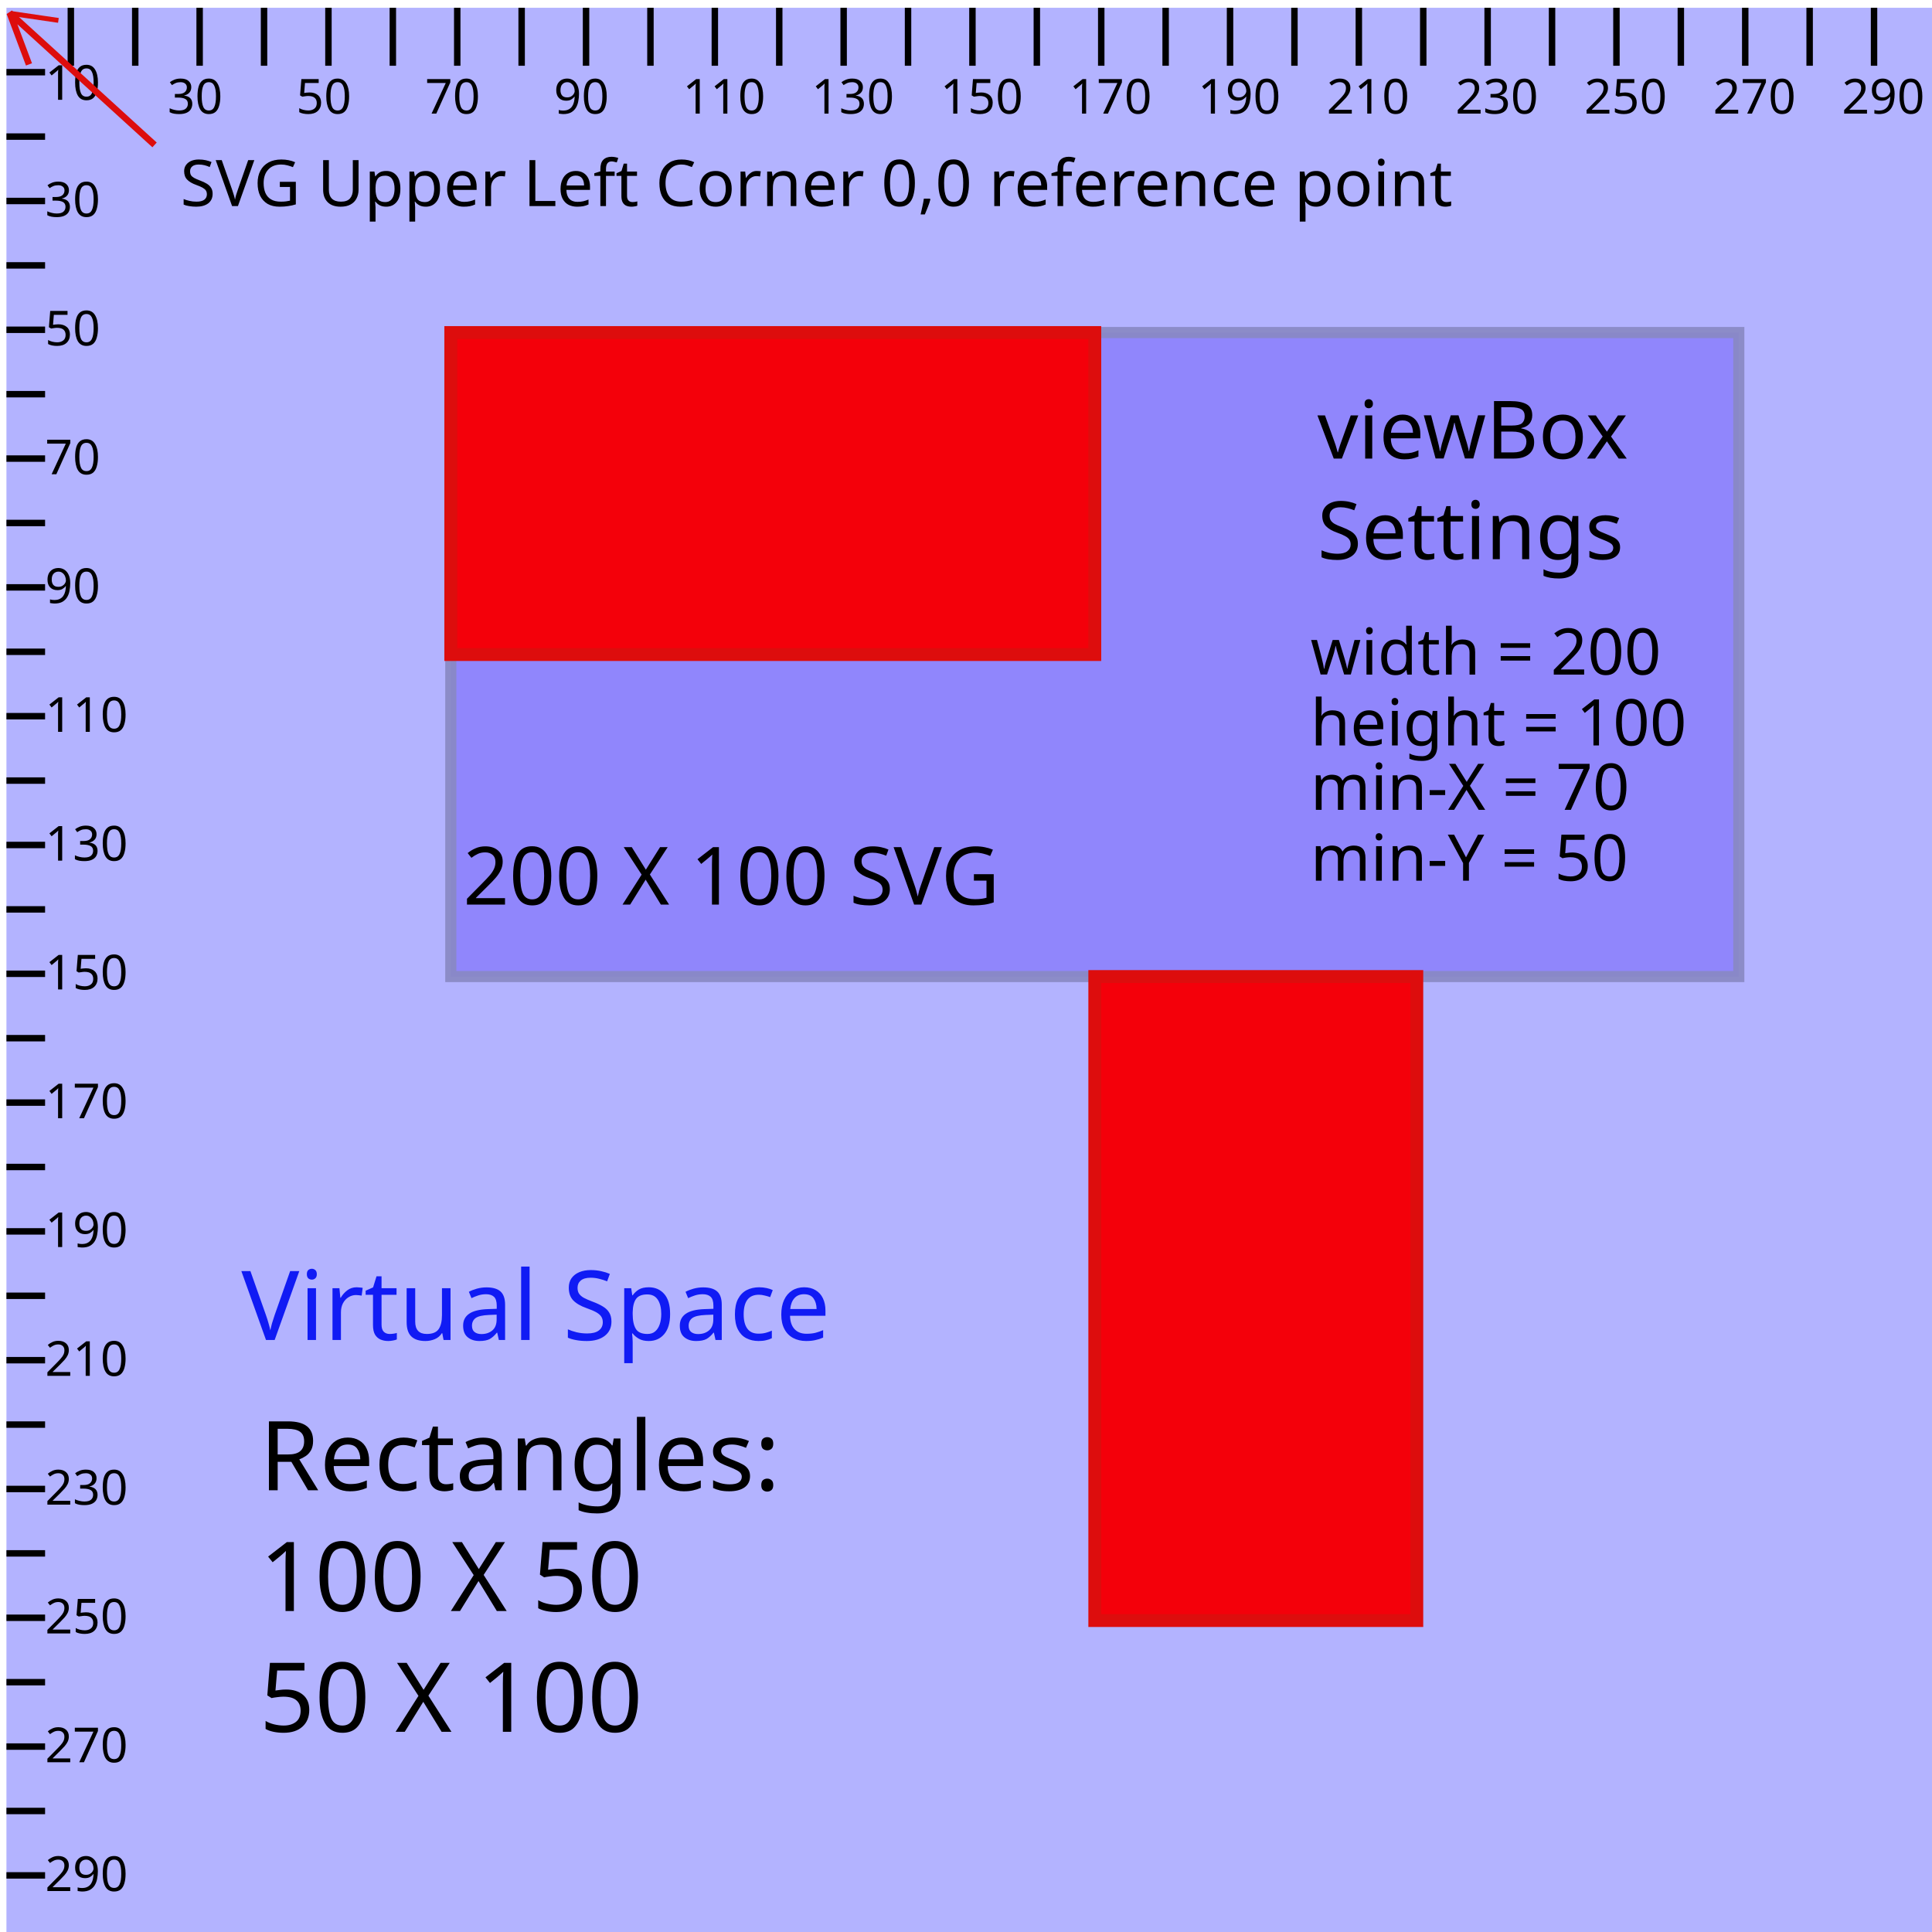
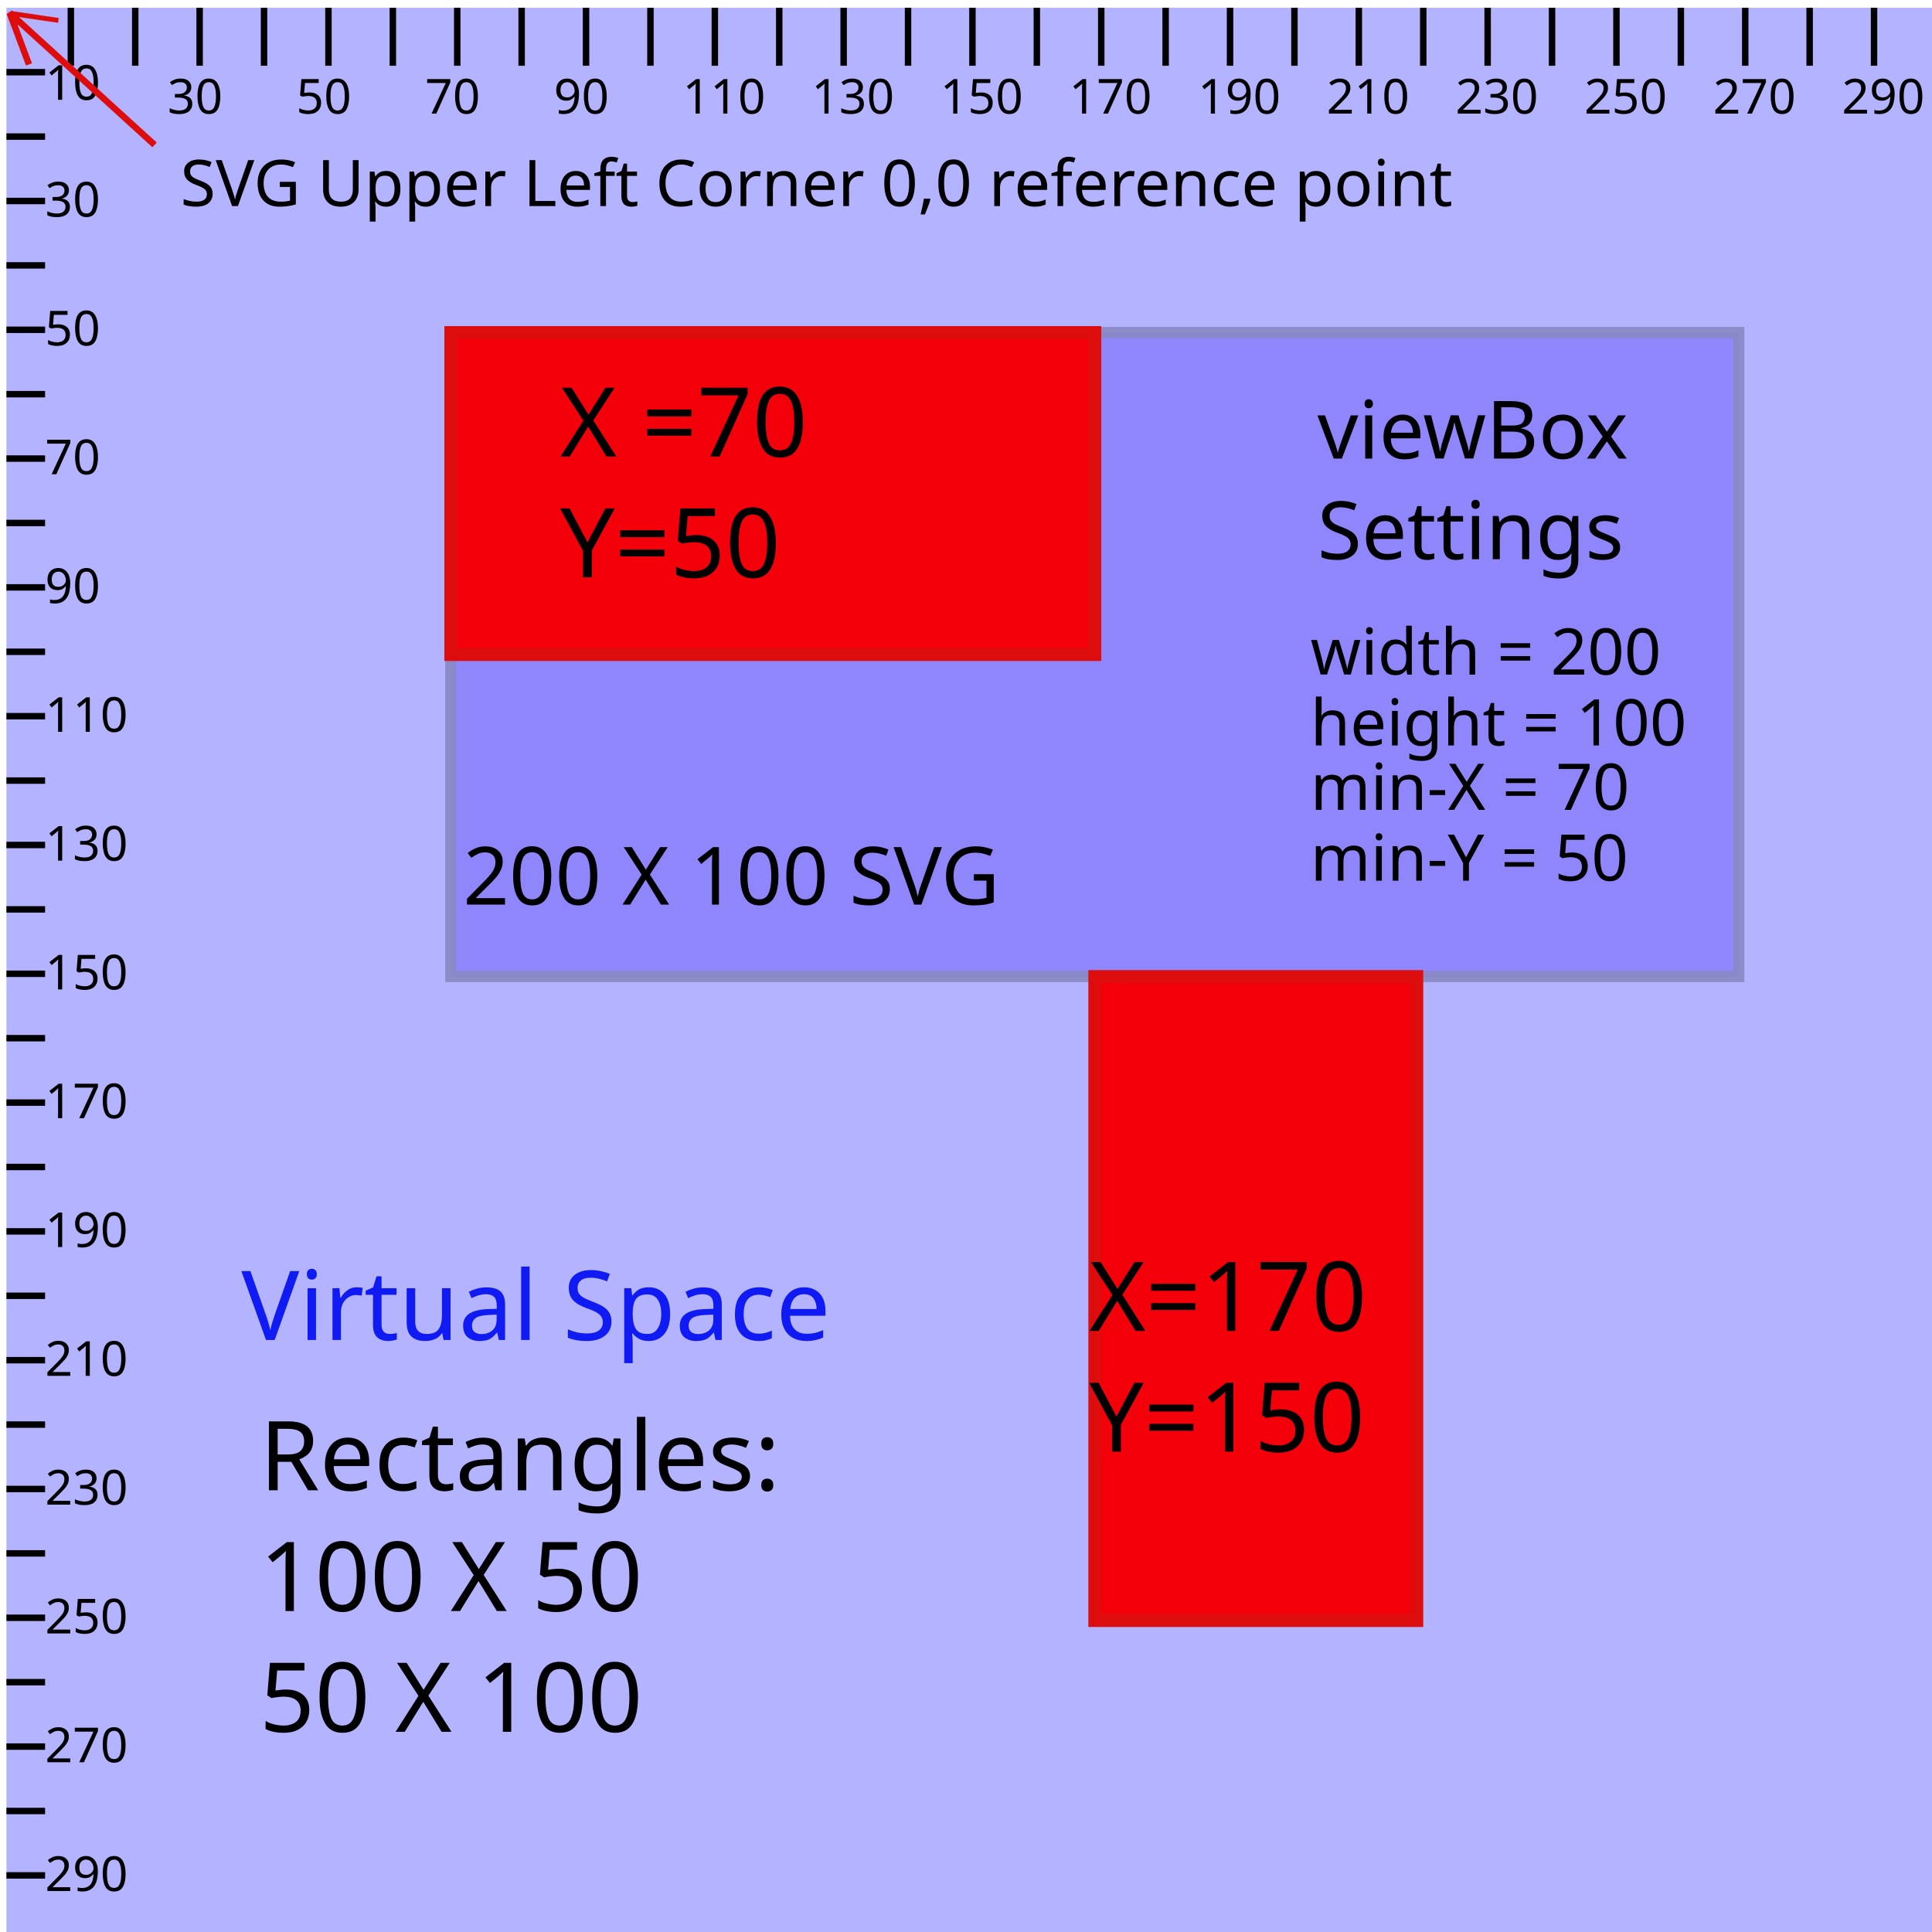
<svg xmlns="http://www.w3.org/2000/svg" width="300" height="300" viewBox="0 0 300 300" id="svg2" version="1.1">
  <defs id="defs4" />
  <g id="layer1" transform="translate(0,-752.3622)">
    <rect style="opacity:0.3;fill:#0000ff;fill-opacity:1" id="rect3340" width="300" x="1" y="753.571" height="300" />
    <path style="fill:none;fill-rule:evenodd;stroke:#000000;stroke-width:1px;stroke-linecap:butt;stroke-linejoin:miter;stroke-opacity:1" d="m 11,753.571 0,9" id="path3537" />
    <path style="fill:none;fill-rule:evenodd;stroke:#000000;stroke-width:1px;stroke-linecap:butt;stroke-linejoin:miter;stroke-opacity:1" d="m 21,753.571 0,9" id="path3539" />
    <path style="fill:none;fill-rule:evenodd;stroke:#000000;stroke-width:1px;stroke-linecap:butt;stroke-linejoin:miter;stroke-opacity:1" d="m 31,753.571 0,9" id="path3541" />
    <path style="fill:none;fill-rule:evenodd;stroke:#000000;stroke-width:1px;stroke-linecap:butt;stroke-linejoin:miter;stroke-opacity:1" d="m 41,753.571 0,9" id="path3543" />
    <path style="fill:none;fill-rule:evenodd;stroke:#000000;stroke-width:1px;stroke-linecap:butt;stroke-linejoin:miter;stroke-opacity:1" d="m 51,753.571 0,9" id="path3545" />
    <path style="fill:none;fill-rule:evenodd;stroke:#000000;stroke-width:1px;stroke-linecap:butt;stroke-linejoin:miter;stroke-opacity:1" d="m 61,753.571 0,9" id="path3547" />
    <path style="fill:none;fill-rule:evenodd;stroke:#000000;stroke-width:1px;stroke-linecap:butt;stroke-linejoin:miter;stroke-opacity:1" d="m 71,753.571 0,9" id="path3549" />
    <path style="fill:none;fill-rule:evenodd;stroke:#000000;stroke-width:1px;stroke-linecap:butt;stroke-linejoin:miter;stroke-opacity:1" d="m 81,753.571 0,9" id="path3551" />
    <path style="fill:none;fill-rule:evenodd;stroke:#000000;stroke-width:1px;stroke-linecap:butt;stroke-linejoin:miter;stroke-opacity:1" d="m 91,753.571 0,9" id="path3553" />
    <path style="fill:none;fill-rule:evenodd;stroke:#000000;stroke-width:1px;stroke-linecap:butt;stroke-linejoin:miter;stroke-opacity:1" d="m 101,753.571 0,9" id="path3555" />
    <path style="fill:none;fill-rule:evenodd;stroke:#000000;stroke-width:1px;stroke-linecap:butt;stroke-linejoin:miter;stroke-opacity:1" d="m 111,753.571 0,9" id="path3557" />
    <path style="fill:none;fill-rule:evenodd;stroke:#000000;stroke-width:1px;stroke-linecap:butt;stroke-linejoin:miter;stroke-opacity:1" d="m 121,753.571 0,9" id="path3559" />
    <path style="fill:none;fill-rule:evenodd;stroke:#000000;stroke-width:1px;stroke-linecap:butt;stroke-linejoin:miter;stroke-opacity:1" d="m 131,753.571 0,9" id="path3561" />
    <path style="fill:none;fill-rule:evenodd;stroke:#000000;stroke-width:1px;stroke-linecap:butt;stroke-linejoin:miter;stroke-opacity:1" d="m 141,753.571 0,9" id="path3563" />
    <path style="fill:none;fill-rule:evenodd;stroke:#000000;stroke-width:1px;stroke-linecap:butt;stroke-linejoin:miter;stroke-opacity:1" d="m 151,753.571 0,9" id="path3565" />
    <path style="fill:none;fill-rule:evenodd;stroke:#000000;stroke-width:1px;stroke-linecap:butt;stroke-linejoin:miter;stroke-opacity:1" d="m 161,753.571 0,9" id="path3567" />
    <path style="fill:none;fill-rule:evenodd;stroke:#000000;stroke-width:1px;stroke-linecap:butt;stroke-linejoin:miter;stroke-opacity:1" d="m 171,753.571 0,9" id="path3569" />
    <path style="fill:none;fill-rule:evenodd;stroke:#000000;stroke-width:1px;stroke-linecap:butt;stroke-linejoin:miter;stroke-opacity:1" d="m 181,753.571 0,9" id="path3571" />
    <path style="fill:none;fill-rule:evenodd;stroke:#000000;stroke-width:1px;stroke-linecap:butt;stroke-linejoin:miter;stroke-opacity:1" d="m 191,753.571 0,9" id="path3573" />
    <path style="fill:none;fill-rule:evenodd;stroke:#000000;stroke-width:1px;stroke-linecap:butt;stroke-linejoin:miter;stroke-opacity:1" d="m 201,753.571 0,9" id="path3575" />
    <path style="fill:none;fill-rule:evenodd;stroke:#000000;stroke-width:1px;stroke-linecap:butt;stroke-linejoin:miter;stroke-opacity:1" d="m 211,753.571 0,9" id="path3577" />
    <path style="fill:none;fill-rule:evenodd;stroke:#000000;stroke-width:1px;stroke-linecap:butt;stroke-linejoin:miter;stroke-opacity:1" d="m 221,753.571 0,9" id="path3579" />
    <path style="fill:none;fill-rule:evenodd;stroke:#000000;stroke-width:1px;stroke-linecap:butt;stroke-linejoin:miter;stroke-opacity:1" d="m 231,753.571 0,9" id="path3581" />
    <path style="fill:none;fill-rule:evenodd;stroke:#000000;stroke-width:1px;stroke-linecap:butt;stroke-linejoin:miter;stroke-opacity:1" d="m 241,753.571 0,9" id="path3583" />
    <path style="fill:none;fill-rule:evenodd;stroke:#000000;stroke-width:1px;stroke-linecap:butt;stroke-linejoin:miter;stroke-opacity:1" d="m 251,753.571 0,9" id="path3585" />
    <path style="fill:none;fill-rule:evenodd;stroke:#000000;stroke-width:1px;stroke-linecap:butt;stroke-linejoin:miter;stroke-opacity:1" d="m 261,753.571 0,9" id="path3587" />
    <path style="fill:none;fill-rule:evenodd;stroke:#000000;stroke-width:1px;stroke-linecap:butt;stroke-linejoin:miter;stroke-opacity:1" d="m 271,753.571 0,9" id="path3589" />
    <path style="fill:none;fill-rule:evenodd;stroke:#000000;stroke-width:1px;stroke-linecap:butt;stroke-linejoin:miter;stroke-opacity:1" d="m 281,753.571 0,9" id="path3591" />
    <path style="fill:none;fill-rule:evenodd;stroke:#000000;stroke-width:1px;stroke-linecap:butt;stroke-linejoin:miter;stroke-opacity:1" d="m 291,753.571 0,9" id="path3593" />
    <path style="fill:none;fill-rule:evenodd;stroke:#000000;stroke-width:1px;stroke-linecap:butt;stroke-linejoin:miter;stroke-opacity:1" d="m 1,763.571 6,0" id="path3595" />
    <path style="fill:none;fill-rule:evenodd;stroke:#000000;stroke-width:1px;stroke-linecap:butt;stroke-linejoin:miter;stroke-opacity:1" d="m 1,773.571 6,0" id="path3597" />
    <path style="fill:none;fill-rule:evenodd;stroke:#000000;stroke-width:1px;stroke-linecap:butt;stroke-linejoin:miter;stroke-opacity:1" d="m 1,783.571 6,0" id="path3599" />
    <path style="fill:none;fill-rule:evenodd;stroke:#000000;stroke-width:1px;stroke-linecap:butt;stroke-linejoin:miter;stroke-opacity:1" d="m 1,793.571 6,0" id="path3601" />
    <path style="fill:none;fill-rule:evenodd;stroke:#000000;stroke-width:1px;stroke-linecap:butt;stroke-linejoin:miter;stroke-opacity:1" d="m 1,803.571 6,0" id="path3603" />
    <path style="fill:none;fill-rule:evenodd;stroke:#000000;stroke-width:1px;stroke-linecap:butt;stroke-linejoin:miter;stroke-opacity:1" d="m 1,813.571 6,0" id="path3605" />
    <path style="fill:none;fill-rule:evenodd;stroke:#000000;stroke-width:1px;stroke-linecap:butt;stroke-linejoin:miter;stroke-opacity:1" d="m 1,823.571 6,0" id="path3607" />
    <path style="fill:none;fill-rule:evenodd;stroke:#000000;stroke-width:1px;stroke-linecap:butt;stroke-linejoin:miter;stroke-opacity:1" d="m 1,833.571 6,0" id="path3609" />
    <path style="fill:none;fill-rule:evenodd;stroke:#000000;stroke-width:1px;stroke-linecap:butt;stroke-linejoin:miter;stroke-opacity:1" d="m 1,843.571 6,0" id="path3611" />
    <path style="fill:none;fill-rule:evenodd;stroke:#000000;stroke-width:1px;stroke-linecap:butt;stroke-linejoin:miter;stroke-opacity:1" d="m 1,853.571 6,0" id="path3613" />
    <path style="fill:none;fill-rule:evenodd;stroke:#000000;stroke-width:1px;stroke-linecap:butt;stroke-linejoin:miter;stroke-opacity:1" d="m 1,863.571 6,0" id="path3615" />
    <path style="fill:none;fill-rule:evenodd;stroke:#000000;stroke-width:1px;stroke-linecap:butt;stroke-linejoin:miter;stroke-opacity:1" d="m 1,873.571 6,0" id="path3617" />
    <path style="fill:none;fill-rule:evenodd;stroke:#000000;stroke-width:1px;stroke-linecap:butt;stroke-linejoin:miter;stroke-opacity:1" d="m 1,883.571 6,0" id="path3619" />
    <path style="fill:none;fill-rule:evenodd;stroke:#000000;stroke-width:1px;stroke-linecap:butt;stroke-linejoin:miter;stroke-opacity:1" d="m 1,893.571 6,0" id="path3621" />
    <path style="fill:none;fill-rule:evenodd;stroke:#000000;stroke-width:1px;stroke-linecap:butt;stroke-linejoin:miter;stroke-opacity:1" d="m 1,903.571 6,0" id="path3623" />
    <path style="fill:none;fill-rule:evenodd;stroke:#000000;stroke-width:1px;stroke-linecap:butt;stroke-linejoin:miter;stroke-opacity:1" d="m 1,913.571 6,0" id="path3625" />
    <path style="fill:none;fill-rule:evenodd;stroke:#000000;stroke-width:1px;stroke-linecap:butt;stroke-linejoin:miter;stroke-opacity:1" d="m 1,923.571 6,0" id="path3627" />
    <path style="fill:none;fill-rule:evenodd;stroke:#000000;stroke-width:1px;stroke-linecap:butt;stroke-linejoin:miter;stroke-opacity:1" d="m 1,933.571 6,0" id="path3629" />
    <path style="fill:none;fill-rule:evenodd;stroke:#000000;stroke-width:1px;stroke-linecap:butt;stroke-linejoin:miter;stroke-opacity:1" d="m 1,943.571 6,0" id="path3631" />
    <path style="fill:none;fill-rule:evenodd;stroke:#000000;stroke-width:1px;stroke-linecap:butt;stroke-linejoin:miter;stroke-opacity:1" d="m 1,953.571 6,0" id="path3633" />
    <path style="fill:none;fill-rule:evenodd;stroke:#000000;stroke-width:1px;stroke-linecap:butt;stroke-linejoin:miter;stroke-opacity:1" d="m 1,963.571 6,0" id="path3635" />
    <path style="fill:none;fill-rule:evenodd;stroke:#000000;stroke-width:1px;stroke-linecap:butt;stroke-linejoin:miter;stroke-opacity:1" d="m 1,973.571 6,0" id="path3637" />
    <path style="fill:none;fill-rule:evenodd;stroke:#000000;stroke-width:1px;stroke-linecap:butt;stroke-linejoin:miter;stroke-opacity:1" d="m 1,983.571 6,0" id="path3639" />
    <path style="fill:none;fill-rule:evenodd;stroke:#000000;stroke-width:1px;stroke-linecap:butt;stroke-linejoin:miter;stroke-opacity:1" d="m 1,993.571 6,0" id="path3641" />
    <path style="fill:none;fill-rule:evenodd;stroke:#000000;stroke-width:1px;stroke-linecap:butt;stroke-linejoin:miter;stroke-opacity:1" d="m 1,1003.571 6,0" id="path3643" />
    <path style="fill:none;fill-rule:evenodd;stroke:#000000;stroke-width:1px;stroke-linecap:butt;stroke-linejoin:miter;stroke-opacity:1" d="m 1,1013.571 6,0" id="path3645" />
    <path style="fill:none;fill-rule:evenodd;stroke:#000000;stroke-width:1px;stroke-linecap:butt;stroke-linejoin:miter;stroke-opacity:1" d="m 1,1023.571 6,0" id="path3647" />
    <path style="fill:none;fill-rule:evenodd;stroke:#000000;stroke-width:1px;stroke-linecap:butt;stroke-linejoin:miter;stroke-opacity:1" d="m 1,1033.571 6,0" id="path3649" />
    <path style="fill:none;fill-rule:evenodd;stroke:#000000;stroke-width:1px;stroke-linecap:butt;stroke-linejoin:miter;stroke-opacity:1" d="m 1,1043.571 6,0" id="path3651" />
    <text xml:space="preserve" style="font-style:normal;font-weight:normal;font-size:7.5px;line-height:125%;font-family:sans-serif;letter-spacing:0px;word-spacing:0px;fill:#000000;fill-opacity:1;stroke:none;stroke-width:1px;stroke-linecap:butt;stroke-linejoin:miter;stroke-opacity:1" x="6" y="767.862" id="text3669">
      <tspan id="tspan3671" x="7" y="767.862">10</tspan>
    </text>
    <text xml:space="preserve" style="font-style:normal;font-weight:normal;font-size:7.5px;line-height:125%;font-family:sans-serif;letter-spacing:0px;word-spacing:0px;fill:#000000;fill-opacity:1;stroke:none;stroke-width:1px;stroke-linecap:butt;stroke-linejoin:miter;stroke-opacity:1" x="7" y="786" id="text3673">
      <tspan id="tspan3675" x="7" y="786">30</tspan>
    </text>
    <text xml:space="preserve" style="font-style:normal;font-weight:normal;font-size:7.5px;line-height:125%;font-family:sans-serif;letter-spacing:0px;word-spacing:0px;fill:#000000;fill-opacity:1;stroke:none;stroke-width:1px;stroke-linecap:butt;stroke-linejoin:miter;stroke-opacity:1" x="7" y="806" id="text3673-9">
      <tspan id="tspan3675-8" x="7" y="806">50</tspan>
    </text>
    <text xml:space="preserve" style="font-style:normal;font-weight:normal;font-size:7.5px;line-height:125%;font-family:sans-serif;letter-spacing:0px;word-spacing:0px;fill:#000000;fill-opacity:1;stroke:none;stroke-width:1px;stroke-linecap:butt;stroke-linejoin:miter;stroke-opacity:1" x="7" y="826" id="text3629">
      <tspan id="tspan3631" x="7" y="826">70</tspan>
    </text>
    <text xml:space="preserve" style="font-style:normal;font-weight:normal;font-size:7.5px;line-height:125%;font-family:sans-serif;letter-spacing:0px;word-spacing:0px;fill:#000000;fill-opacity:1;stroke:none;stroke-width:1px;stroke-linecap:butt;stroke-linejoin:miter;stroke-opacity:1" x="7" y="846" id="text3633">
      <tspan id="tspan3635" x="7" y="846">90</tspan>
    </text>
    <text xml:space="preserve" style="font-style:normal;font-weight:normal;font-size:7.5px;line-height:125%;font-family:sans-serif;letter-spacing:0px;word-spacing:0px;fill:#000000;fill-opacity:1;stroke:none;stroke-width:1px;stroke-linecap:butt;stroke-linejoin:miter;stroke-opacity:1" x="7" y="866" id="text3637">
      <tspan id="tspan3639" x="7" y="866">110</tspan>
    </text>
    <text xml:space="preserve" style="font-style:normal;font-weight:normal;font-size:7.5px;line-height:125%;font-family:sans-serif;letter-spacing:0px;word-spacing:0px;fill:#000000;fill-opacity:1;stroke:none;stroke-width:1px;stroke-linecap:butt;stroke-linejoin:miter;stroke-opacity:1" x="7" y="886" id="text3641">
      <tspan id="tspan3643" x="7" y="886">130</tspan>
    </text>
    <text xml:space="preserve" style="font-style:normal;font-weight:normal;font-size:7.5px;line-height:125%;font-family:sans-serif;letter-spacing:0px;word-spacing:0px;fill:#000000;fill-opacity:1;stroke:none;stroke-width:1px;stroke-linecap:butt;stroke-linejoin:miter;stroke-opacity:1" x="7" y="906" id="text3645">
      <tspan id="tspan3647" x="7" y="906">150</tspan>
    </text>
    <text xml:space="preserve" style="font-style:normal;font-weight:normal;font-size:7.5px;line-height:125%;font-family:sans-serif;letter-spacing:0px;word-spacing:0px;fill:#000000;fill-opacity:1;stroke:none;stroke-width:1px;stroke-linecap:butt;stroke-linejoin:miter;stroke-opacity:1" x="7" y="926" id="text3649">
      <tspan id="tspan3651" x="7" y="926">170</tspan>
    </text>
    <text xml:space="preserve" style="font-style:normal;font-weight:normal;font-size:7.5px;line-height:125%;font-family:sans-serif;letter-spacing:0px;word-spacing:0px;fill:#000000;fill-opacity:1;stroke:none;stroke-width:1px;stroke-linecap:butt;stroke-linejoin:miter;stroke-opacity:1" x="7" y="946" id="text3653">
      <tspan id="tspan3655" x="7" y="946">190</tspan>
    </text>
    <text xml:space="preserve" style="font-style:normal;font-weight:normal;font-size:7.5px;line-height:125%;font-family:sans-serif;letter-spacing:0px;word-spacing:0px;fill:#000000;fill-opacity:1;stroke:none;stroke-width:1px;stroke-linecap:butt;stroke-linejoin:miter;stroke-opacity:1" x="7" y="966" id="text3657">
      <tspan id="tspan3659" x="7" y="966">210</tspan>
    </text>
    <text xml:space="preserve" style="font-style:normal;font-weight:normal;font-size:7.5px;line-height:125%;font-family:sans-serif;letter-spacing:0px;word-spacing:0px;fill:#000000;fill-opacity:1;stroke:none;stroke-width:1px;stroke-linecap:butt;stroke-linejoin:miter;stroke-opacity:1" x="7" y="986" id="text3661">
      <tspan id="tspan3663" x="7" y="986">230</tspan>
    </text>
    <text xml:space="preserve" style="font-style:normal;font-weight:normal;font-size:7.5px;line-height:125%;font-family:sans-serif;letter-spacing:0px;word-spacing:0px;fill:#000000;fill-opacity:1;stroke:none;stroke-width:1px;stroke-linecap:butt;stroke-linejoin:miter;stroke-opacity:1" x="7" y="1006" id="text3665">
      <tspan id="tspan3667" x="7" y="1006">250</tspan>
    </text>
    <text xml:space="preserve" style="font-style:normal;font-weight:normal;font-size:7.5px;line-height:125%;font-family:sans-serif;letter-spacing:0px;word-spacing:0px;fill:#000000;fill-opacity:1;stroke:none;stroke-width:1px;stroke-linecap:butt;stroke-linejoin:miter;stroke-opacity:1" x="7" y="1026" id="text3670">
      <tspan id="tspan3672" x="7" y="1026">270</tspan>
    </text>
    <text xml:space="preserve" style="font-style:normal;font-weight:normal;font-size:7.5px;line-height:125%;font-family:sans-serif;letter-spacing:0px;word-spacing:0px;fill:#000000;fill-opacity:1;stroke:none;stroke-width:1px;stroke-linecap:butt;stroke-linejoin:miter;stroke-opacity:1" x="7" y="1046" id="text3674">
      <tspan id="tspan3676" x="7" y="1046">290</tspan>
    </text>
    <text xml:space="preserve" style="font-style:normal;font-weight:normal;font-size:7.5px;line-height:125%;font-family:sans-serif;letter-spacing:0px;word-spacing:0px;fill:#000000;fill-opacity:1;stroke:none;stroke-width:1px;stroke-linecap:butt;stroke-linejoin:miter;stroke-opacity:1" x="26" y="770" id="text3673-7">
      <tspan id="tspan3675-5" x="26" y="770">30</tspan>
    </text>
    <text xml:space="preserve" style="font-style:normal;font-weight:normal;font-size:7.5px;line-height:125%;font-family:sans-serif;letter-spacing:0px;word-spacing:0px;fill:#000000;fill-opacity:1;stroke:none;stroke-width:1px;stroke-linecap:butt;stroke-linejoin:miter;stroke-opacity:1" x="46" y="770" id="text3680">
      <tspan id="tspan3682" x="46" y="770">50</tspan>
    </text>
    <text xml:space="preserve" style="font-style:normal;font-weight:normal;font-size:7.5px;line-height:125%;font-family:sans-serif;letter-spacing:0px;word-spacing:0px;fill:#000000;fill-opacity:1;stroke:none;stroke-width:1px;stroke-linecap:butt;stroke-linejoin:miter;stroke-opacity:1" x="66" y="770" id="text3684">
      <tspan id="tspan3686" x="66" y="770">70</tspan>
    </text>
    <text xml:space="preserve" style="font-style:normal;font-weight:normal;font-size:7.5px;line-height:125%;font-family:sans-serif;letter-spacing:0px;word-spacing:0px;fill:#000000;fill-opacity:1;stroke:none;stroke-width:1px;stroke-linecap:butt;stroke-linejoin:miter;stroke-opacity:1" x="86" y="770" id="text3688">
      <tspan id="tspan3690" x="86" y="770">90</tspan>
    </text>
    <text xml:space="preserve" style="font-style:normal;font-weight:normal;font-size:7.5px;line-height:125%;font-family:sans-serif;letter-spacing:0px;word-spacing:0px;fill:#000000;fill-opacity:1;stroke:none;stroke-width:1px;stroke-linecap:butt;stroke-linejoin:miter;stroke-opacity:1" x="106" y="770" id="text3692">
      <tspan id="tspan3694" x="106" y="770">110</tspan>
    </text>
    <text xml:space="preserve" style="font-style:normal;font-weight:normal;font-size:7.5px;line-height:125%;font-family:sans-serif;letter-spacing:0px;word-spacing:0px;fill:#000000;fill-opacity:1;stroke:none;stroke-width:1px;stroke-linecap:butt;stroke-linejoin:miter;stroke-opacity:1" x="126" y="770" id="text3696">
      <tspan id="tspan3698" x="126" y="770">130</tspan>
    </text>
    <text xml:space="preserve" style="font-style:normal;font-weight:normal;font-size:7.5px;line-height:125%;font-family:sans-serif;letter-spacing:0px;word-spacing:0px;fill:#000000;fill-opacity:1;stroke:none;stroke-width:1px;stroke-linecap:butt;stroke-linejoin:miter;stroke-opacity:1" x="146" y="770" id="text3700">
      <tspan id="tspan3702" x="146" y="770">150</tspan>
    </text>
    <text xml:space="preserve" style="font-style:normal;font-weight:normal;font-size:7.5px;line-height:125%;font-family:sans-serif;letter-spacing:0px;word-spacing:0px;fill:#000000;fill-opacity:1;stroke:none;stroke-width:1px;stroke-linecap:butt;stroke-linejoin:miter;stroke-opacity:1" x="166" y="770" id="text3704">
      <tspan id="tspan3706" x="166" y="770">170</tspan>
    </text>
    <text xml:space="preserve" style="font-style:normal;font-weight:normal;font-size:7.5px;line-height:125%;font-family:sans-serif;letter-spacing:0px;word-spacing:0px;fill:#000000;fill-opacity:1;stroke:none;stroke-width:1px;stroke-linecap:butt;stroke-linejoin:miter;stroke-opacity:1" x="186" y="770" id="text3708">
      <tspan id="tspan3710" x="186" y="770">190</tspan>
    </text>
    <text xml:space="preserve" style="font-style:normal;font-weight:normal;font-size:7.5px;line-height:125%;font-family:sans-serif;letter-spacing:0px;word-spacing:0px;fill:#000000;fill-opacity:1;stroke:none;stroke-width:1px;stroke-linecap:butt;stroke-linejoin:miter;stroke-opacity:1" x="206" y="770" id="text3712">
      <tspan id="tspan3714" x="206" y="770">210</tspan>
    </text>
    <text xml:space="preserve" style="font-style:normal;font-weight:normal;font-size:7.5px;line-height:125%;font-family:sans-serif;letter-spacing:0px;word-spacing:0px;fill:#000000;fill-opacity:1;stroke:none;stroke-width:1px;stroke-linecap:butt;stroke-linejoin:miter;stroke-opacity:1" x="226" y="770" id="text3716">
      <tspan id="tspan3718" x="226" y="770">230</tspan>
    </text>
    <text xml:space="preserve" style="font-style:normal;font-weight:normal;font-size:7.5px;line-height:125%;font-family:sans-serif;letter-spacing:0px;word-spacing:0px;fill:#000000;fill-opacity:1;stroke:none;stroke-width:1px;stroke-linecap:butt;stroke-linejoin:miter;stroke-opacity:1" x="246" y="770" id="text3720">
      <tspan id="tspan3722" x="246" y="770">250</tspan>
    </text>
    <text xml:space="preserve" style="font-style:normal;font-weight:normal;font-size:7.5px;line-height:125%;font-family:sans-serif;letter-spacing:0px;word-spacing:0px;fill:#000000;fill-opacity:1;stroke:none;stroke-width:1px;stroke-linecap:butt;stroke-linejoin:miter;stroke-opacity:1" x="266" y="770" id="text3724">
      <tspan id="tspan3726" x="266" y="770">270</tspan>
    </text>
    <text xml:space="preserve" style="font-style:normal;font-weight:normal;font-size:7.5px;line-height:125%;font-family:sans-serif;letter-spacing:0px;word-spacing:0px;fill:#000000;fill-opacity:1;stroke:none;stroke-width:1px;stroke-linecap:butt;stroke-linejoin:miter;stroke-opacity:1" x="286" y="770" id="text3728">
      <tspan id="tspan3730" x="286" y="770">290</tspan>
    </text>
    <rect style="opacity:0.25;fill:#2800f4;fill-opacity:1;stroke:#09080f;stroke-width:1.728;stroke-miterlimit:4;stroke-dasharray:none;stroke-opacity:0.912" id="rect5082" width="200" height="100" x="70" y="804" />
    <path style="fill:none;fill-rule:evenodd;stroke:#dd0d0d;stroke-width:1px;stroke-linecap:butt;stroke-linejoin:miter;stroke-opacity:1" d="m 24,774.862 0,0 0,0 -22.5,-20.5 3,8" id="path4291" />
    <path style="fill:none;fill-rule:evenodd;stroke:#dd0d0d;stroke-width:0.755px;stroke-linecap:butt;stroke-linejoin:miter;stroke-opacity:1" d="M 1.681,754.447 9.069,755.528" id="path4293" />
    <text xml:space="preserve" style="font-style:normal;font-weight:normal;font-size:10px;line-height:125%;font-family:sans-serif;letter-spacing:0px;word-spacing:0px;fill:#000000;fill-opacity:1;stroke:none;stroke-width:1px;stroke-linecap:butt;stroke-linejoin:miter;stroke-opacity:1" x="28" y="784.362" id="text4295">
      <tspan id="tspan4297" x="28" y="784.362">SVG Upper Left Corner 0,0 reference point</tspan>
    </text>
    <text xml:space="preserve" style="font-style:normal;font-weight:normal;font-size:10px;line-height:125%;font-family:sans-serif;letter-spacing:0px;word-spacing:0px;fill:#000000;fill-opacity:1;stroke:none;stroke-width:1px;stroke-linecap:butt;stroke-linejoin:miter;stroke-opacity:1" x="63.64" y="738.053" id="text4299">
      <tspan id="tspan4301" x="63.64" y="738.053" />
    </text>
    <rect style="opacity:1;fill:#f4000a;fill-opacity:1;stroke:#dd0d0d;stroke-width:2;stroke-miterlimit:4;stroke-dasharray:none;stroke-opacity:1" id="rect4426" width="100" height="50" x="70" y="804" />
    <rect style="opacity:1;fill:#f4000a;fill-opacity:1;stroke:#dd0d0d;stroke-width:2;stroke-miterlimit:4;stroke-dasharray:none;stroke-opacity:1" id="rect4432" width="50" height="100" x="170" y="904" />
    <text xml:space="preserve" style="font-style:normal;font-weight:normal;font-size:10px;line-height:125%;font-family:sans-serif;letter-spacing:0px;word-spacing:0px;fill:#000000;fill-opacity:1;stroke:none;stroke-width:1px;stroke-linecap:butt;stroke-linejoin:miter;stroke-opacity:1" x="203.485" y="878.113" id="text4269">
      <tspan id="tspan4271" x="203.485" y="878.113">min-X = 70</tspan>
    </text>
    <text xml:space="preserve" style="font-style:normal;font-weight:normal;font-size:10px;line-height:125%;font-family:sans-serif;letter-spacing:0px;word-spacing:0px;fill:#000000;fill-opacity:1;stroke:none;stroke-width:1px;stroke-linecap:butt;stroke-linejoin:miter;stroke-opacity:1" x="203.485" y="889.113" id="text4269-9">
      <tspan id="tspan4271-2" x="203.485" y="889.113">min-Y = 50</tspan>
    </text>
    <text xml:space="preserve" style="font-style:normal;font-weight:normal;font-size:7.5px;line-height:125%;font-family:sans-serif;letter-spacing:0px;word-spacing:0px;fill:#000000;fill-opacity:1;stroke:none;stroke-width:1px;stroke-linecap:butt;stroke-linejoin:miter;stroke-opacity:1" x="71.917" y="892.828" id="text4265">
      <tspan id="tspan4267" x="71.917" y="892.828" style="font-size:12.5px">200 X 100 SVG</tspan>
    </text>
    <text xml:space="preserve" style="font-style:normal;font-weight:normal;font-size:15px;line-height:125%;font-family:sans-serif;letter-spacing:0px;word-spacing:0px;fill:#101bf4;fill-opacity:1;stroke:none;stroke-width:1px;stroke-linecap:butt;stroke-linejoin:miter;stroke-opacity:1;" x="37.477" y="960.438" id="text4453">
      <tspan id="tspan4455" x="37.477" y="960.438">Virtual Space</tspan>
    </text>
    <text xml:space="preserve" style="font-style:normal;font-weight:normal;font-size:10px;line-height:125%;font-family:sans-serif;letter-spacing:0px;word-spacing:0px;fill:#000000;fill-opacity:1;stroke:none;stroke-width:1px;stroke-linecap:butt;stroke-linejoin:miter;stroke-opacity:1" x="203.485" y="857.113" id="text4269-3">
      <tspan id="tspan4271-6" x="203.485" y="857.113">width = 200</tspan>
    </text>
    <text xml:space="preserve" style="font-style:normal;font-weight:normal;font-size:10px;line-height:125%;font-family:sans-serif;letter-spacing:0px;word-spacing:0px;fill:#000000;fill-opacity:1;stroke:none;stroke-width:1px;stroke-linecap:butt;stroke-linejoin:miter;stroke-opacity:1" x="203.485" y="868.113" id="text4269-9-5">
      <tspan id="tspan4271-2-4" x="203.485" y="868.113">height = 100</tspan>
    </text>
    <text xml:space="preserve" style="font-style:normal;font-weight:normal;font-size:7.5px;line-height:125%;font-family:sans-serif;letter-spacing:0px;word-spacing:0px;fill:#000000;fill-opacity:1;stroke:none;stroke-width:1px;stroke-linecap:butt;stroke-linejoin:miter;stroke-opacity:1" x="204.571" y="823.567" id="text4265-3">
      <tspan id="tspan4267-8" x="204.571" y="823.567" style="font-size:12.5px">viewBox</tspan>
      <tspan x="204.571" y="839.192" style="font-size:12.5px" id="tspan6085">Settings</tspan>
    </text>
    <text xml:space="preserve" style="font-style:normal;font-weight:normal;font-size:15px;line-height:125%;font-family:sans-serif;letter-spacing:0px;word-spacing:0px;fill:#000000;fill-opacity:1;stroke:none;stroke-width:1px;stroke-linecap:butt;stroke-linejoin:miter;stroke-opacity:1" x="40.305" y="983.773" id="text6099">
      <tspan id="tspan6101" x="40.305" y="983.773">Rectangles:</tspan>
      <tspan x="40.305" y="1002.523" id="tspan6103">100 X 50</tspan>
      <tspan x="40.305" y="1021.273" id="tspan6105">50 X 100</tspan>
    </text>
+     <text xml:space="preserve" style="font-style:normal;font-weight:normal;font-size:15px;line-height:125%;font-family:sans-serif;letter-spacing:0px;word-spacing:0px;fill:#000000;fill-opacity:1;stroke:none;stroke-width:1px;stroke-linecap:butt;stroke-linejoin:miter;stroke-opacity:1" x="169.12" y="959.024" id="text4676">
+       <tspan id="tspan4678" x="169.12" y="959.024">X=170</tspan>
+       <tspan x="169.12" y="977.774" id="tspan4686">Y=150</tspan>
+     </text>
+     <text xml:space="preserve" style="font-style:normal;font-weight:normal;font-size:15px;line-height:125%;font-family:sans-serif;letter-spacing:0px;word-spacing:0px;fill:#000000;fill-opacity:1;stroke:none;stroke-width:1px;stroke-linecap:butt;stroke-linejoin:miter;stroke-opacity:1" x="86.974" y="823.26" id="text4680">
+       <tspan id="tspan4682" x="86.974" y="823.26">X =70</tspan>
+       <tspan x="86.974" y="842.01" id="tspan4684">Y=50</tspan>
+     </text>
  </g>
</svg>
